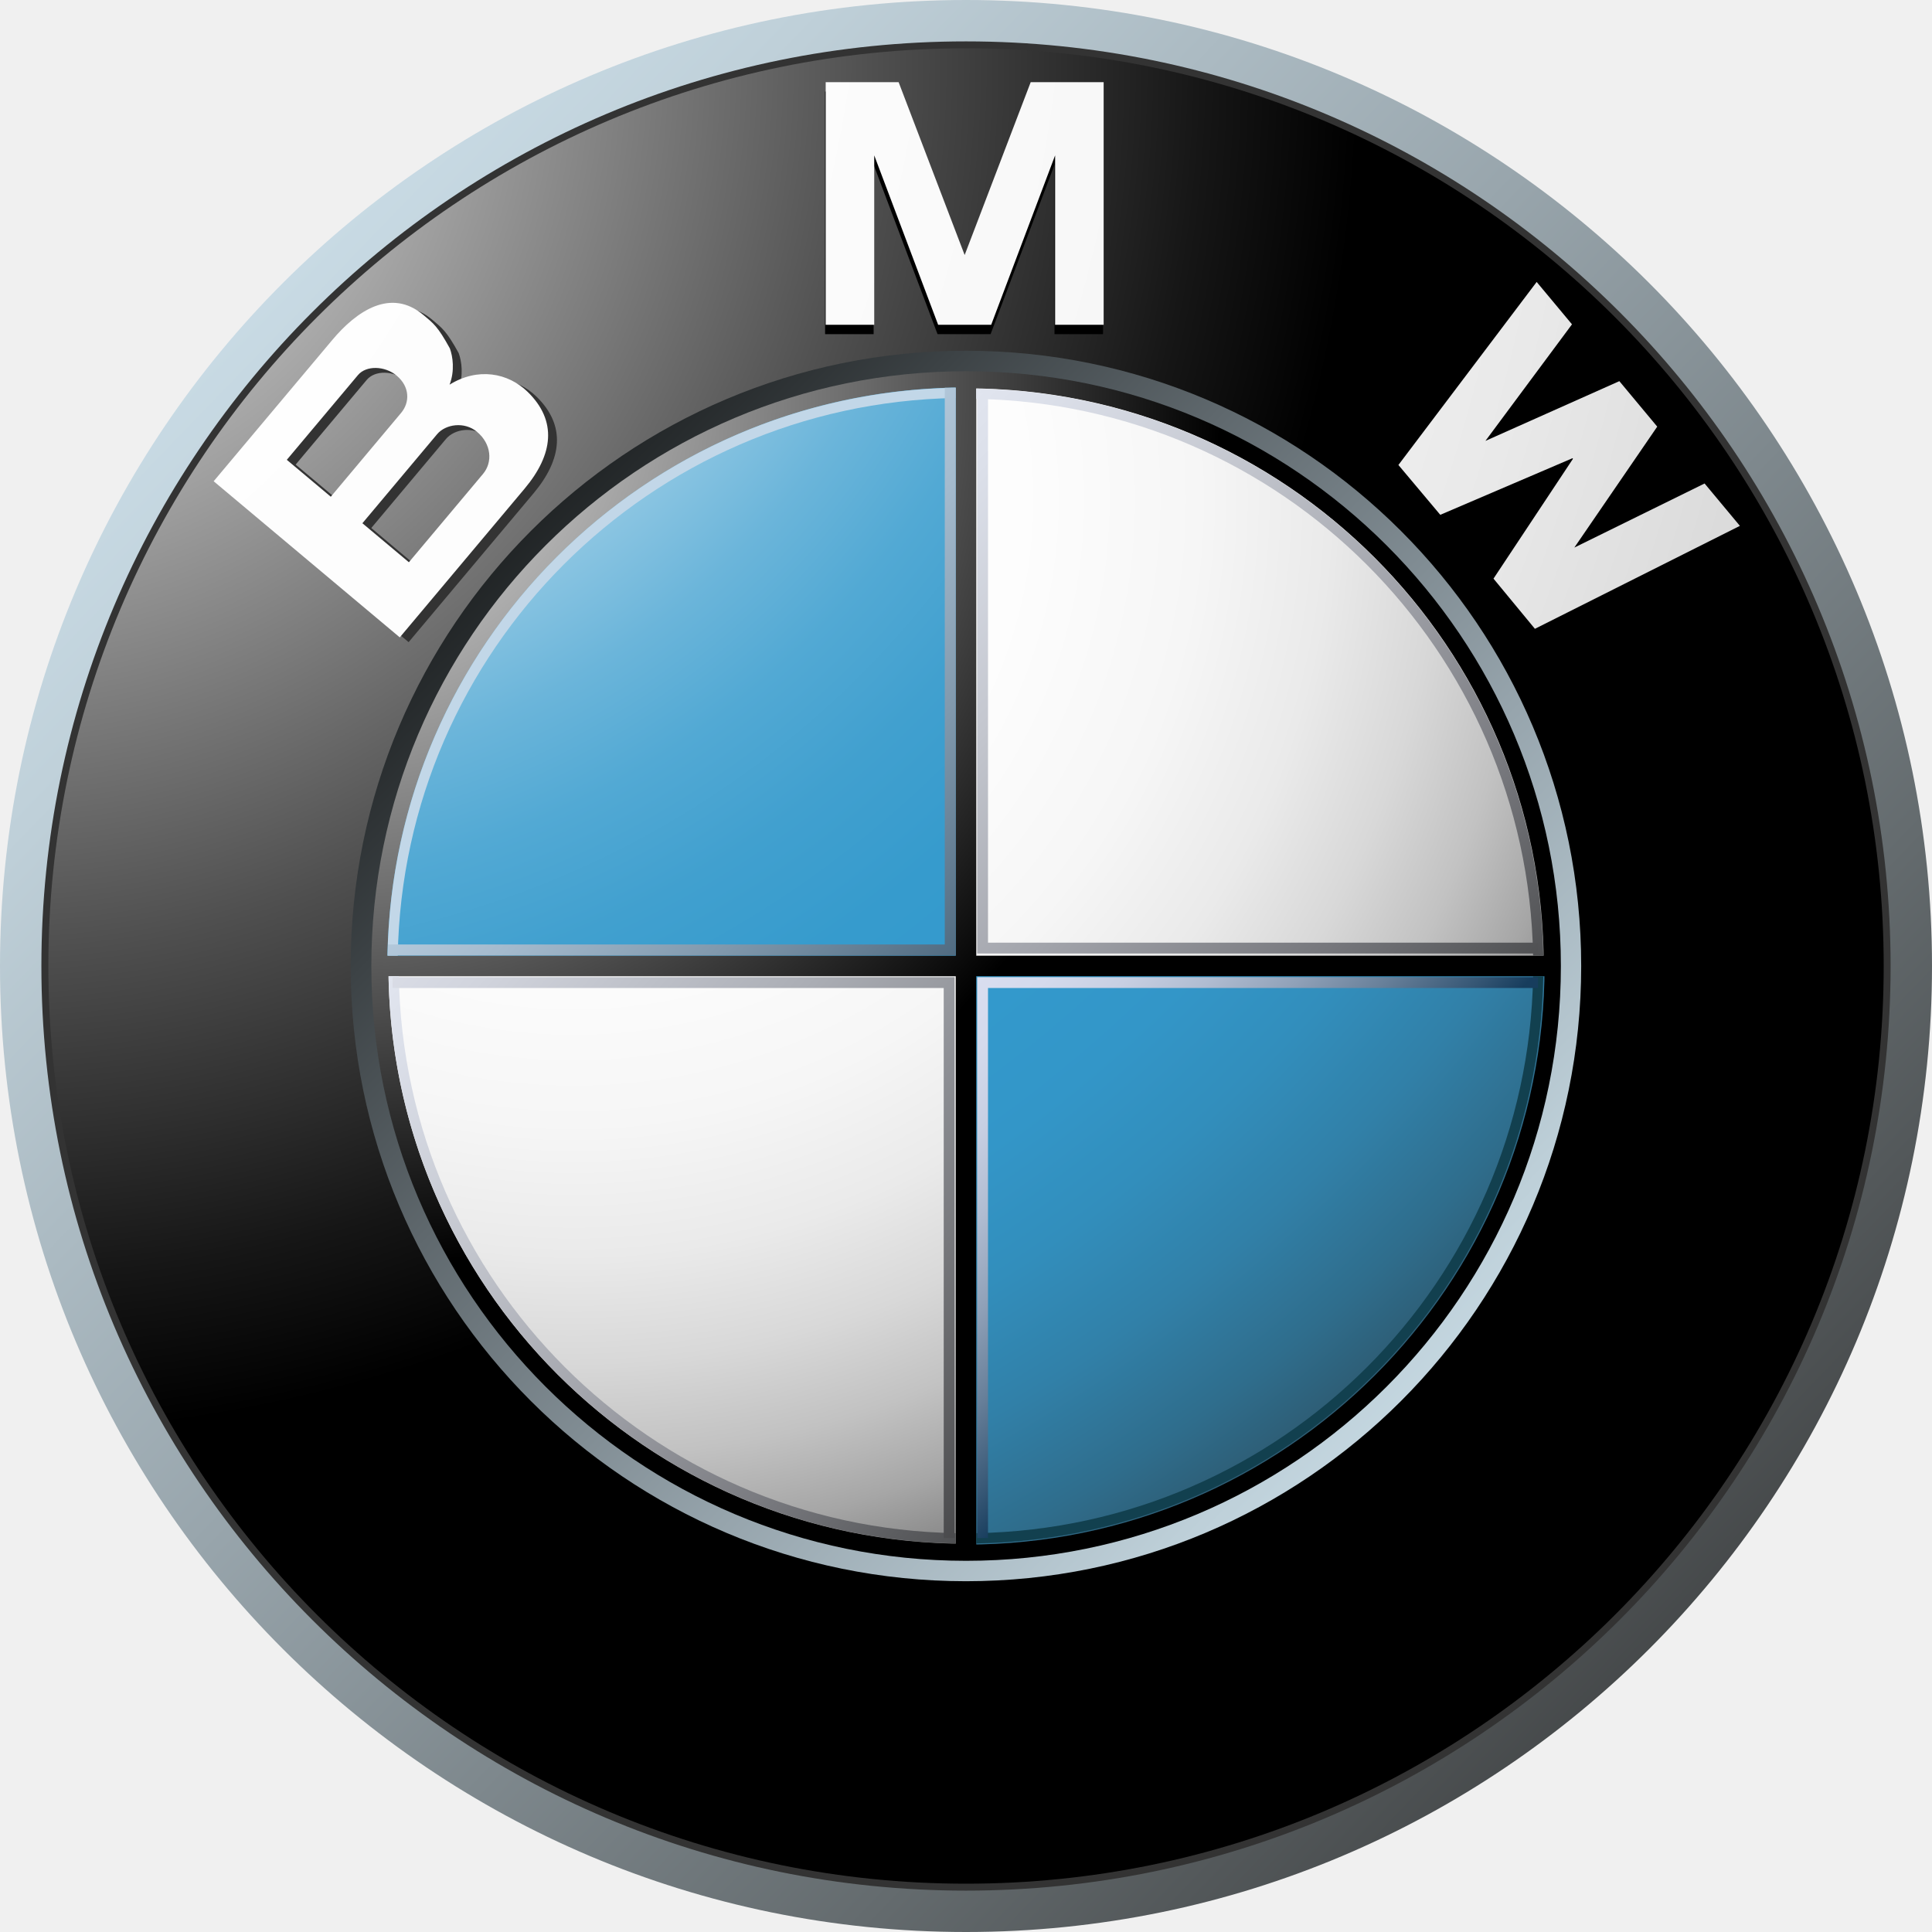
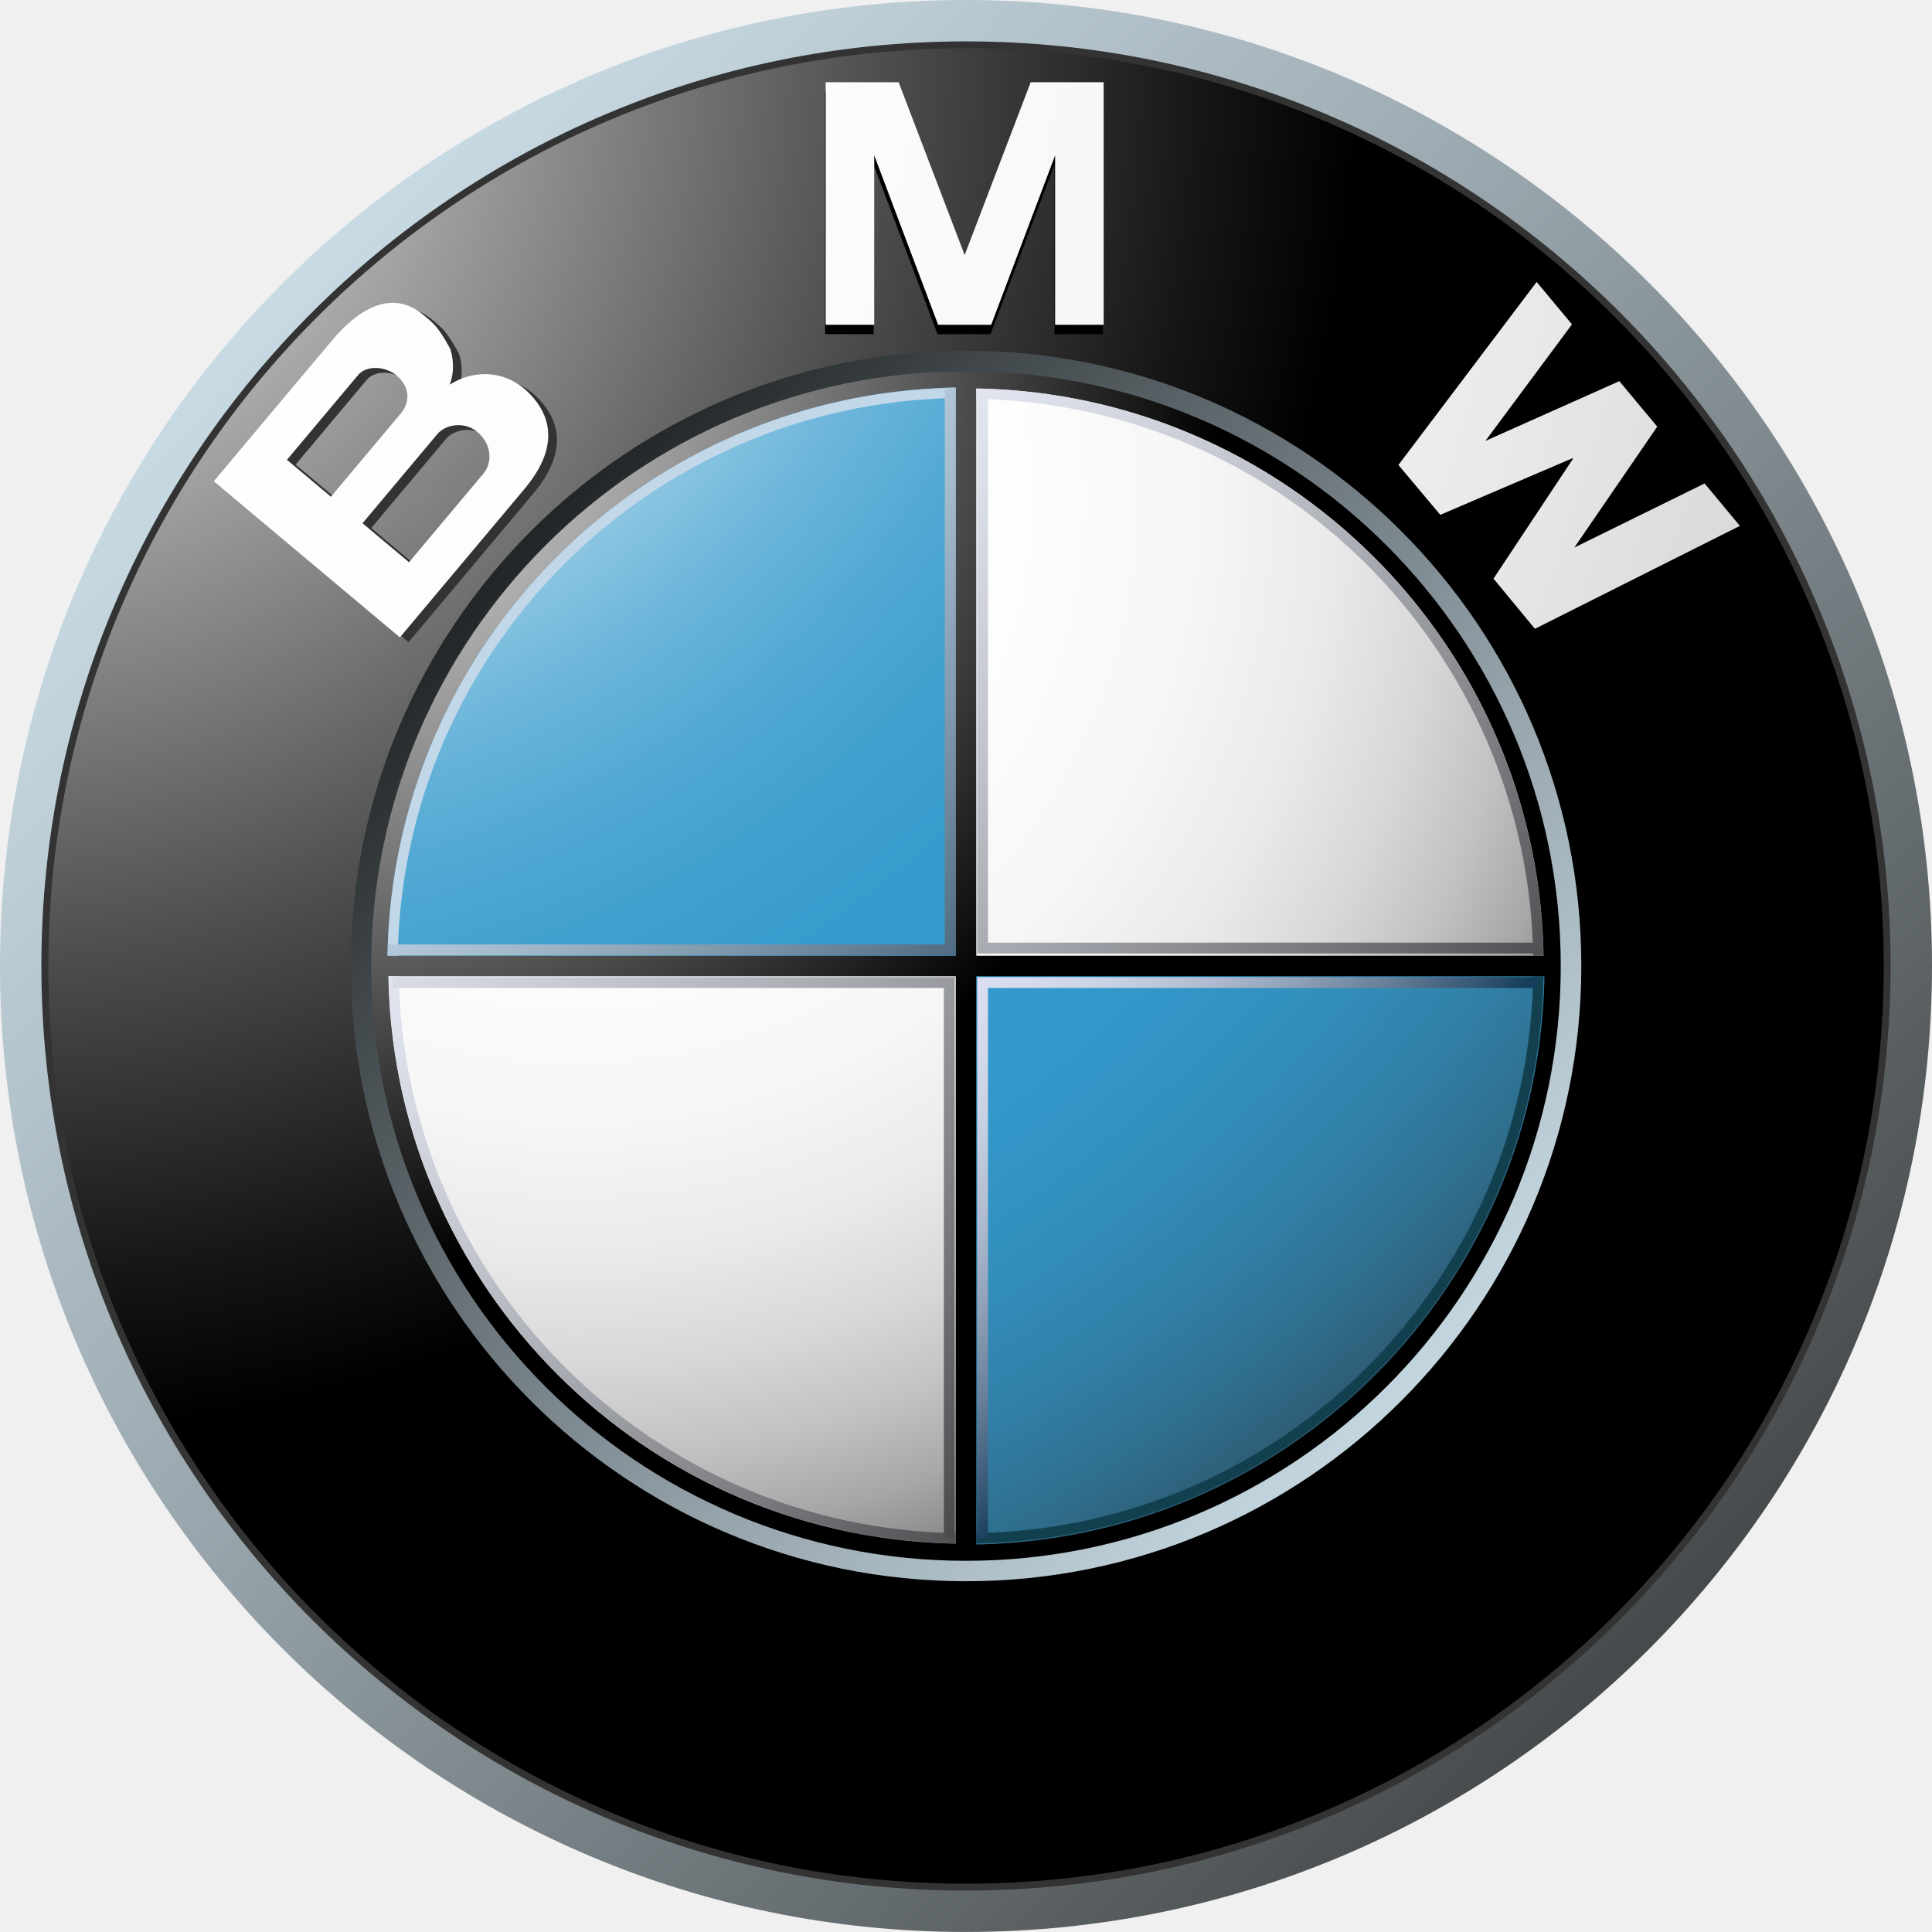
<svg xmlns="http://www.w3.org/2000/svg" width="64" height="64" viewBox="0 0 64 64" fill="none">
-   <g clip-path="url(#clip0_10708_10332)">
-     <path d="M32 0C14.328 0 0 14.326 0 32C0 49.673 14.328 64 32 64C49.674 64 64 49.673 64 32C64 14.326 49.674 0 32 0ZM32 62.4C15.21 62.4 1.601 48.79 1.601 32C1.601 15.211 15.21 1.6 32 1.6C48.79 1.6 62.4 15.211 62.4 32C62.4 48.79 48.79 62.4 32 62.4Z" fill="url(#paint0_linear_10708_10332)" />
-     <path d="M62.628 32C62.628 48.915 48.913 62.629 31.999 62.629C15.084 62.629 1.371 48.915 1.371 32C1.371 15.084 15.084 1.371 31.999 1.371C48.913 1.371 62.628 15.084 62.628 32Z" fill="#333333" />
-     <path d="M62.4 32C62.4 48.79 48.79 62.4 32 62.4C15.21 62.4 1.602 48.79 1.602 32C1.602 15.211 15.21 1.6 32 1.6C48.79 1.6 62.4 15.211 62.4 32Z" fill="url(#paint1_radial_10708_10332)" />
-     <path d="M52.379 32C52.379 43.256 43.254 52.38 31.998 52.38C20.742 52.38 11.617 43.256 11.617 32C11.617 20.744 20.742 11.619 31.998 11.619C43.254 11.619 52.379 20.744 52.379 32Z" fill="url(#paint2_linear_10708_10332)" />
-     <path d="M34.932 11.069H36.54V3.033H34.123L31.925 8.787H31.946L29.748 3.033H27.332V11.069H28.94V5.458L31.057 11.069H32.815L34.932 5.458V11.069ZM56.449 16.556L57.62 17.96L50.828 21.37L49.456 19.709L52.089 15.739L52.073 15.72L47.694 17.594L46.306 15.944L50.886 9.88L52.056 11.284L49.189 15.146L53.627 13.166L54.882 14.673L52.134 18.679L56.449 16.556Z" fill="black" />
-     <path d="M17.769 13.136C17.122 12.508 16.123 12.319 15.184 12.901C15.364 12.436 15.291 11.963 15.196 11.7C14.791 10.964 14.649 10.871 14.319 10.591C13.239 9.687 12.104 10.459 11.293 11.426L7.371 16.1L13.536 21.272L17.672 16.345C18.617 15.218 18.762 14.102 17.769 13.136ZM9.794 15.39L12.15 12.583C12.423 12.258 13.04 12.271 13.436 12.604C13.872 12.97 13.873 13.489 13.58 13.838L11.251 16.613L9.794 15.39ZM16.293 15.857L13.837 18.784L12.299 17.491L14.773 14.542C15.053 14.209 15.677 14.112 16.097 14.464C16.571 14.863 16.618 15.469 16.293 15.857Z" fill="#333333" />
-     <path d="M34.952 10.758H36.56V2.722H34.143L31.945 8.475H31.966L29.768 2.722H27.352V10.758H28.96V5.147L31.077 10.758H32.835L34.952 5.147V10.758Z" fill="url(#paint3_radial_10708_10332)" />
-     <path d="M56.467 16.016L57.636 17.42L50.846 20.83L49.474 19.168L52.106 15.199L52.091 15.179L47.711 17.054L46.324 15.403L50.904 9.34L52.074 10.744L49.207 14.605L53.643 12.626L54.898 14.133L52.152 18.139L56.467 16.016Z" fill="url(#paint4_radial_10708_10332)" />
-     <path d="M17.476 12.978C16.83 12.35 15.83 12.161 14.893 12.742C15.071 12.277 14.998 11.804 14.903 11.543C14.498 10.805 14.358 10.713 14.024 10.433C12.945 9.528 11.811 10.301 11.001 11.269L7.078 15.942L13.243 21.114L17.379 16.186C18.323 15.06 18.47 13.944 17.476 12.978ZM9.501 15.232L11.857 12.426C12.129 12.1 12.746 12.113 13.143 12.446C13.579 12.812 13.581 13.331 13.286 13.679L10.958 16.455L9.501 15.232ZM16.001 15.699L13.545 18.625L12.005 17.333L14.48 14.383C14.76 14.05 15.383 13.954 15.803 14.306C16.28 14.705 16.327 15.31 16.001 15.699Z" fill="url(#paint5_radial_10708_10332)" />
-     <path d="M12.301 32.001C12.301 21.119 21.122 12.298 32.003 12.298C42.885 12.298 51.706 21.119 51.706 32.001C51.706 42.883 42.885 51.704 32.003 51.704C21.122 51.704 12.301 42.883 12.301 32.001Z" fill="url(#paint6_radial_10708_10332)" />
-     <path d="M12.867 32.001C12.867 21.433 21.435 12.864 32.003 12.864C42.572 12.864 51.14 21.433 51.14 32.001C51.14 42.57 42.572 51.139 32.003 51.139C21.435 51.139 12.867 42.57 12.867 32.001Z" fill="url(#paint7_radial_10708_10332)" />
-     <path d="M12.832 32H31.998V12.834C21.412 12.834 12.832 21.415 12.832 32Z" fill="url(#paint8_radial_10708_10332)" />
-     <path d="M32 32V51.167C42.586 51.167 51.166 42.584 51.166 32H32Z" fill="url(#paint9_radial_10708_10332)" />
-     <path d="M32.34 12.674H31.661V31.659H12.676V32.339H31.661V51.325H32.34V32.339H51.325V31.659H32.34V12.674Z" fill="url(#paint10_radial_10708_10332)" />
-     <path d="M32.336 13.213C42.446 13.393 50.605 21.551 50.786 31.661H51.124C50.943 21.364 42.634 13.053 32.336 12.873V13.213H32.336Z" fill="url(#paint11_linear_10708_10332)" />
-     <path d="M13.176 31.657C13.355 21.534 21.526 13.364 31.649 13.184V12.844C21.337 13.024 13.017 21.346 12.836 31.657H13.176V31.657Z" fill="#C2D7E8" />
-     <path d="M31.659 50.788C21.549 50.609 13.391 42.45 13.211 32.34H12.871C13.052 42.638 21.362 50.949 31.659 51.129V50.788H31.659Z" fill="url(#paint12_linear_10708_10332)" />
-     <path d="M50.786 32.34C50.605 42.45 42.446 50.609 32.336 50.788V51.129C42.634 50.949 50.944 42.638 51.124 32.34H50.786Z" fill="#12404F" />
-     <path d="M12.855 31.287V31.651H31.661V12.844H31.297V31.287H12.855Z" fill="url(#paint13_linear_10708_10332)" />
-     <path d="M13.004 32.729V32.37H31.622V50.95H31.262V32.729H13.004Z" fill="url(#paint14_linear_10708_10332)" />
-     <path d="M50.95 32.729V32.37H32.371V50.95H32.729V32.729H50.95Z" fill="url(#paint15_linear_10708_10332)" />
-     <path d="M50.95 31.227V31.586H32.371V13.006H32.729V31.227H50.95Z" fill="url(#paint16_linear_10708_10332)" />
+   <g clip-path="url(#clip0_11140_10671)">
+     <g clip-path="url(#clip1_11140_10671)">
+       <path d="M32 0C14.328 0 0 14.326 0 31.999C0 49.672 14.328 63.999 32 63.999C49.674 63.999 64 49.672 64 31.999C64 14.326 49.674 0 32 0ZM32 62.398C15.21 62.398 1.601 48.789 1.601 31.999C1.601 15.21 15.21 1.6 32 1.6C48.79 1.6 62.4 15.21 62.4 31.999C62.4 48.788 48.79 62.398 32 62.398Z" fill="url(#paint0_linear_11140_10671)" />
+       <path d="M62.628 31.999C62.628 48.914 48.913 62.628 31.999 62.628C15.084 62.628 1.371 48.914 1.371 31.999C1.371 15.084 15.084 1.371 31.999 1.371C48.913 1.371 62.628 15.084 62.628 31.999Z" fill="#333333" />
+       <path d="M62.4 31.999C62.4 48.789 48.79 62.399 32 62.399C15.21 62.399 1.602 48.789 1.602 31.999C1.602 15.21 15.21 1.6 32 1.6C48.79 1.6 62.4 15.21 62.4 31.999Z" fill="url(#paint1_radial_11140_10671)" />
+       <path d="M52.383 32C52.383 43.255 43.258 52.38 32.002 52.38C20.746 52.38 11.621 43.255 11.621 32C11.621 20.744 20.746 11.619 32.002 11.619C43.258 11.619 52.383 20.744 52.383 32Z" fill="url(#paint2_linear_11140_10671)" />
+       <path d="M32.815 11.069L34.932 5.458V11.069H36.54V3.033H34.123L31.925 8.787H31.946L29.748 3.033H27.332V11.069H28.94V5.458L31.057 11.069H32.815ZM54.882 14.673L52.134 18.678L56.449 16.556L57.62 17.96L50.828 21.37L49.456 19.708L52.089 15.739L52.073 15.72L47.694 17.594L46.306 15.944L50.886 9.88L52.056 11.284L49.189 15.145L53.626 13.166L54.882 14.673Z" fill="black" />
+       <path d="M17.769 13.136C17.122 12.508 16.123 12.319 15.184 12.9C15.364 12.436 15.291 11.963 15.196 11.7C14.791 10.964 14.649 10.871 14.319 10.591C13.239 9.687 12.104 10.459 11.293 11.426L7.371 16.1L13.536 21.272L17.671 16.344C18.617 15.218 18.762 14.102 17.769 13.136ZM9.794 15.39L12.149 12.583C12.423 12.258 13.04 12.271 13.436 12.604C13.872 12.97 13.873 13.488 13.58 13.838L11.251 16.613L9.794 15.39ZM16.293 15.857L13.837 18.783L12.299 17.491L14.773 14.542C15.053 14.209 15.677 14.111 16.097 14.464C16.571 14.863 16.618 15.469 16.293 15.857Z" fill="#333333" />
+       <path d="M32.835 10.759L34.952 5.148V10.759H36.56V2.723H34.143L31.945 8.476H31.966L29.768 2.723H27.352V10.759H28.96V5.148L31.077 10.759H32.835Z" fill="url(#paint3_radial_11140_10671)" />
+       <path d="M54.898 14.133L52.152 18.138L56.467 16.015L57.636 17.42L50.846 20.83L49.474 19.168L52.106 15.199L52.091 15.179L47.711 17.054L46.324 15.403L50.903 9.34L52.074 10.744L49.207 14.605L53.643 12.626L54.898 14.133Z" fill="url(#paint4_radial_11140_10671)" />
+       <path d="M17.48 12.978C16.834 12.35 15.834 12.161 14.897 12.742C15.075 12.277 15.002 11.804 14.908 11.543C14.502 10.805 14.362 10.713 14.028 10.433C12.949 9.528 11.815 10.301 11.005 11.269L7.082 15.942L13.247 21.114L17.383 16.186C18.327 15.059 18.474 13.944 17.48 12.978ZM9.505 15.232L11.861 12.425C12.133 12.1 12.75 12.113 13.147 12.446C13.583 12.812 13.585 13.331 13.29 13.679L10.962 16.455L9.505 15.232ZM16.005 15.699L13.549 18.625L12.009 17.333L14.484 14.383C14.764 14.05 15.387 13.953 15.807 14.306C16.284 14.705 16.331 15.31 16.005 15.699Z" fill="url(#paint5_radial_11140_10671)" />
+       <path d="M12.297 32.002C12.297 21.12 21.118 12.299 31.999 12.299C42.882 12.299 51.702 21.12 51.702 32.002C51.702 42.883 42.882 51.704 31.999 51.704C21.118 51.704 12.297 42.883 12.297 32.002Z" fill="url(#paint6_radial_11140_10671)" />
+       <path d="M12.863 32.002C12.863 21.433 21.431 12.865 31.999 12.865C42.568 12.865 51.136 21.433 51.136 32.002C51.136 42.571 42.568 51.139 31.999 51.139C21.431 51.139 12.863 42.571 12.863 32.002Z" fill="url(#paint7_radial_11140_10671)" />
+       <path d="M12.832 32H31.998V12.834C21.412 12.834 12.832 21.414 12.832 32Z" fill="url(#paint8_radial_11140_10671)" />
+       <path d="M32 32V51.166C42.586 51.166 51.166 42.584 51.166 32H32Z" fill="url(#paint9_radial_11140_10671)" />
+       <path d="M51.325 31.661H32.34V12.676H31.661V31.661H12.676V32.34H31.661V51.326H32.34V32.34H51.325V31.661Z" fill="url(#paint10_radial_11140_10671)" />
+       <path d="M32.34 13.213C42.45 13.393 50.609 21.551 50.79 31.661H51.128C50.947 21.364 42.638 13.053 32.34 12.873L32.34 13.213Z" fill="url(#paint11_linear_11140_10671)" />
+       <path d="M13.176 31.657C13.355 21.534 21.526 13.364 31.649 13.184V12.844C21.337 13.024 13.017 21.346 12.836 31.657L13.176 31.657Z" fill="#C2D7E8" />
+       <path d="M31.659 50.788C21.549 50.608 13.391 42.45 13.211 32.34H12.871C13.052 42.638 21.361 50.949 31.659 51.128L31.659 50.788Z" fill="url(#paint12_linear_11140_10671)" />
+       <path d="M50.79 32.34C50.609 42.45 42.45 50.608 32.34 50.788V51.128C42.638 50.949 50.948 42.638 51.128 32.34H50.79Z" fill="#12404F" />
+       <path d="M31.297 12.844V31.286H12.855V31.65H31.661V12.844H31.297Z" fill="url(#paint13_linear_11140_10671)" />
+       <path d="M31.266 50.949V32.728H13.008V32.369H31.625V50.949H31.266Z" fill="url(#paint14_linear_11140_10671)" />
+       <path d="M32.729 50.949V32.728H50.95V32.369H32.371V50.949H32.729Z" fill="url(#paint15_linear_11140_10671)" />
+       <path d="M32.729 13.006V31.226H50.95V31.585H32.371V13.006H32.729Z" fill="url(#paint16_linear_11140_10671)" />
+     </g>
  </g>
  <defs>
-     <linearGradient id="paint0_linear_10708_10332" x1="-4.684" y1="-3.45" x2="63.214" y2="62.161" gradientUnits="userSpaceOnUse">
+     <linearGradient id="paint0_linear_11140_10671" x1="-4.684" y1="-3.45" x2="63.213" y2="62.161" gradientUnits="userSpaceOnUse">
      <stop stop-color="#DFF4FF" />
      <stop offset="0.098" stop-color="#D6EAF5" />
      <stop offset="0.268" stop-color="#BFD0D9" />
      <stop offset="0.488" stop-color="#98A5AC" />
      <stop offset="0.747" stop-color="#646B6E" />
      <stop offset="1" stop-color="#2B2B2B" />
    </linearGradient>
-     <radialGradient id="paint1_radial_10708_10332" cx="0" cy="0" r="1" gradientUnits="userSpaceOnUse" gradientTransform="translate(-0.39865 2.11643) scale(45.4633 45.4642)">
+     <radialGradient id="paint1_radial_11140_10671" cx="0" cy="0" r="1" gradientUnits="userSpaceOnUse" gradientTransform="translate(-0.398648 2.11655) scale(45.4632 45.4632)">
      <stop stop-color="white" />
      <stop offset="0.306" stop-color="#A8A8A8" />
      <stop offset="0.646" stop-color="#4F4F4F" />
      <stop offset="0.885" stop-color="#161616" />
      <stop offset="1" />
    </radialGradient>
-     <linearGradient id="paint2_linear_10708_10332" x1="55.362" y1="54.578" x2="12.118" y2="12.791" gradientUnits="userSpaceOnUse">
+     <linearGradient id="paint2_linear_11140_10671" x1="55.366" y1="54.577" x2="12.123" y2="12.79" gradientUnits="userSpaceOnUse">
      <stop stop-color="#DFF4FF" />
      <stop offset="0.086" stop-color="#D6EAF5" />
      <stop offset="0.233" stop-color="#BED0D9" />
      <stop offset="0.424" stop-color="#96A4AC" />
      <stop offset="0.652" stop-color="#5F686D" />
      <stop offset="0.907" stop-color="#1A1D1E" />
      <stop offset="1" />
    </linearGradient>
-     <radialGradient id="paint3_radial_10708_10332" cx="0" cy="0" r="1" gradientUnits="userSpaceOnUse" gradientTransform="translate(-8.56277 -2.51318) scale(109.242 109.244)">
+     <radialGradient id="paint3_radial_11140_10671" cx="0" cy="0" r="1" gradientUnits="userSpaceOnUse" gradientTransform="translate(-8.56274 -2.51191) scale(109.241 109.241)">
      <stop stop-color="white" />
      <stop offset="0.31" stop-color="#FDFDFD" />
      <stop offset="0.451" stop-color="#F6F6F6" />
      <stop offset="0.557" stop-color="#E9E9E9" />
      <stop offset="0.646" stop-color="#D7D7D7" />
      <stop offset="0.724" stop-color="#BFBFBF" />
      <stop offset="0.794" stop-color="#A2A2A2" />
      <stop offset="0.859" stop-color="#808080" />
      <stop offset="0.92" stop-color="#575757" />
      <stop offset="0.975" stop-color="#2B2B2B" />
      <stop offset="1" stop-color="#141414" />
    </radialGradient>
-     <radialGradient id="paint4_radial_10708_10332" cx="0" cy="0" r="1" gradientUnits="userSpaceOnUse" gradientTransform="translate(-8.56967 -2.5133) scale(109.251 109.253)">
+     <radialGradient id="paint4_radial_11140_10671" cx="0" cy="0" r="1" gradientUnits="userSpaceOnUse" gradientTransform="translate(-8.56966 -2.51286) scale(109.251 109.251)">
      <stop stop-color="white" />
      <stop offset="0.31" stop-color="#FDFDFD" />
      <stop offset="0.451" stop-color="#F6F6F6" />
      <stop offset="0.557" stop-color="#E9E9E9" />
      <stop offset="0.646" stop-color="#D7D7D7" />
      <stop offset="0.724" stop-color="#BFBFBF" />
      <stop offset="0.794" stop-color="#A2A2A2" />
      <stop offset="0.859" stop-color="#808080" />
      <stop offset="0.92" stop-color="#575757" />
      <stop offset="0.975" stop-color="#2B2B2B" />
      <stop offset="1" stop-color="#141414" />
    </radialGradient>
-     <radialGradient id="paint5_radial_10708_10332" cx="0" cy="0" r="1" gradientUnits="userSpaceOnUse" gradientTransform="translate(-8.57822 -2.5456) scale(109.335 109.337)">
+     <radialGradient id="paint5_radial_11140_10671" cx="0" cy="0" r="1" gradientUnits="userSpaceOnUse" gradientTransform="translate(-8.57429 -2.54513) scale(109.334 109.334)">
      <stop stop-color="white" />
      <stop offset="0.31" stop-color="#FDFDFD" />
      <stop offset="0.451" stop-color="#F6F6F6" />
      <stop offset="0.557" stop-color="#E9E9E9" />
      <stop offset="0.646" stop-color="#D7D7D7" />
      <stop offset="0.724" stop-color="#BFBFBF" />
      <stop offset="0.794" stop-color="#A2A2A2" />
      <stop offset="0.859" stop-color="#808080" />
      <stop offset="0.92" stop-color="#575757" />
      <stop offset="0.975" stop-color="#2B2B2B" />
      <stop offset="1" stop-color="#141414" />
    </radialGradient>
-     <radialGradient id="paint6_radial_10708_10332" cx="0" cy="0" r="1" gradientUnits="userSpaceOnUse" gradientTransform="translate(11.0043 12.6328) scale(29.4658 29.4664)">
+     <radialGradient id="paint6_radial_11140_10671" cx="0" cy="0" r="1" gradientUnits="userSpaceOnUse" gradientTransform="translate(11.0004 12.6338) scale(29.4657 29.4657)">
      <stop stop-color="#E6E6E6" />
      <stop offset="0.104" stop-color="#D6D6D6" />
      <stop offset="0.307" stop-color="#ADADAD" />
      <stop offset="0.588" stop-color="#6C6C6C" />
      <stop offset="0.933" stop-color="#121212" />
      <stop offset="1" />
    </radialGradient>
-     <radialGradient id="paint7_radial_10708_10332" cx="0" cy="0" r="1" gradientUnits="userSpaceOnUse" gradientTransform="translate(19.0636 16.5961) scale(42.8517 42.8526)">
+     <radialGradient id="paint7_radial_11140_10671" cx="0" cy="0" r="1" gradientUnits="userSpaceOnUse" gradientTransform="translate(19.0596 16.597) scale(42.8516 42.8517)">
      <stop stop-color="white" />
      <stop offset="0.344" stop-color="#FDFDFD" />
      <stop offset="0.481" stop-color="#F6F6F6" />
      <stop offset="0.582" stop-color="#EAEAEA" />
      <stop offset="0.665" stop-color="#D8D8D8" />
      <stop offset="0.737" stop-color="#C2C2C2" />
      <stop offset="0.802" stop-color="#A6A6A6" />
      <stop offset="0.86" stop-color="#848484" />
      <stop offset="0.913" stop-color="#5F5F5F" />
      <stop offset="0.949" stop-color="#404040" />
      <stop offset="0.957" stop-color="#404040" />
      <stop offset="1" />
    </radialGradient>
-     <radialGradient id="paint8_radial_10708_10332" cx="0" cy="0" r="1" gradientUnits="userSpaceOnUse" gradientTransform="translate(6.47659 0.351066) scale(75.8908 75.8924)">
+     <radialGradient id="paint8_radial_11140_10671" cx="0" cy="0" r="1" gradientUnits="userSpaceOnUse" gradientTransform="translate(6.47659 0.351459) scale(75.8908)">
      <stop offset="0.169" stop-color="white" />
      <stop offset="0.196" stop-color="#E0EFF7" />
      <stop offset="0.241" stop-color="#B2D9EC" />
      <stop offset="0.287" stop-color="#8BC5E2" />
      <stop offset="0.335" stop-color="#6BB5DA" />
      <stop offset="0.384" stop-color="#52A9D4" />
      <stop offset="0.436" stop-color="#41A0CF" />
      <stop offset="0.491" stop-color="#369BCD" />
      <stop offset="0.556" stop-color="#3399CC" />
      <stop offset="0.606" stop-color="#3396C8" />
      <stop offset="0.655" stop-color="#328EBC" />
      <stop offset="0.705" stop-color="#3180A8" />
      <stop offset="0.754" stop-color="#2F6D8C" />
      <stop offset="0.803" stop-color="#2D5468" />
      <stop offset="0.851" stop-color="#2A373D" />
      <stop offset="0.871" stop-color="#292929" />
    </radialGradient>
-     <radialGradient id="paint9_radial_10708_10332" cx="0" cy="0" r="1" gradientUnits="userSpaceOnUse" gradientTransform="translate(6.47859 0.350214) scale(75.8894 75.891)">
+     <radialGradient id="paint9_radial_11140_10671" cx="0" cy="0" r="1" gradientUnits="userSpaceOnUse" gradientTransform="translate(6.47861 0.350959) scale(75.8893 75.8893)">
      <stop offset="0.169" stop-color="white" />
      <stop offset="0.196" stop-color="#E0EFF7" />
      <stop offset="0.241" stop-color="#B2D9EC" />
      <stop offset="0.287" stop-color="#8BC5E2" />
      <stop offset="0.335" stop-color="#6BB5DA" />
      <stop offset="0.384" stop-color="#52A9D4" />
      <stop offset="0.436" stop-color="#41A0CF" />
      <stop offset="0.491" stop-color="#369BCD" />
      <stop offset="0.556" stop-color="#3399CC" />
      <stop offset="0.606" stop-color="#3396C8" />
      <stop offset="0.655" stop-color="#328EBC" />
      <stop offset="0.705" stop-color="#3180A8" />
      <stop offset="0.754" stop-color="#2F6D8C" />
      <stop offset="0.803" stop-color="#2D5468" />
      <stop offset="0.851" stop-color="#2A373D" />
      <stop offset="0.871" stop-color="#292929" />
    </radialGradient>
-     <radialGradient id="paint10_radial_10708_10332" cx="0" cy="0" r="1" gradientUnits="userSpaceOnUse" gradientTransform="translate(11.4042 13.0024) scale(28.901 28.9016)">
+     <radialGradient id="paint10_radial_11140_10671" cx="0" cy="0" r="1" gradientUnits="userSpaceOnUse" gradientTransform="translate(11.4042 13.0043) scale(28.901)">
      <stop stop-color="#E6E6E6" />
      <stop offset="0.104" stop-color="#D6D6D6" />
      <stop offset="0.307" stop-color="#ADADAD" />
      <stop offset="0.588" stop-color="#6C6C6C" />
      <stop offset="0.933" stop-color="#121212" />
      <stop offset="1" />
    </radialGradient>
-     <linearGradient id="paint11_linear_10708_10332" x1="28.207" y1="5.788" x2="56.391" y2="33.023" gradientUnits="userSpaceOnUse">
+     <linearGradient id="paint11_linear_11140_10671" x1="28.21" y1="5.788" x2="56.395" y2="33.023" gradientUnits="userSpaceOnUse">
      <stop stop-color="#F0F4FF" />
      <stop offset="0.109" stop-color="#EBEFF9" />
      <stop offset="0.247" stop-color="#DCE0EA" />
      <stop offset="0.403" stop-color="#C4C7CF" />
      <stop offset="0.57" stop-color="#A2A4AB" />
      <stop offset="0.747" stop-color="#76777C" />
      <stop offset="0.929" stop-color="#414243" />
      <stop offset="1" stop-color="#2B2B2B" />
    </linearGradient>
-     <linearGradient id="paint12_linear_10708_10332" x1="5.333" y1="28.782" x2="33.518" y2="56.017" gradientUnits="userSpaceOnUse">
+     <linearGradient id="paint12_linear_11140_10671" x1="5.333" y1="28.782" x2="33.518" y2="56.018" gradientUnits="userSpaceOnUse">
      <stop stop-color="#F0F4FF" />
      <stop offset="0.109" stop-color="#EBEFF9" />
      <stop offset="0.247" stop-color="#DCE0EA" />
      <stop offset="0.403" stop-color="#C4C7CF" />
      <stop offset="0.57" stop-color="#A2A4AB" />
      <stop offset="0.747" stop-color="#76777C" />
      <stop offset="0.929" stop-color="#414243" />
      <stop offset="1" stop-color="#2B2B2B" />
    </linearGradient>
-     <linearGradient id="paint13_linear_10708_10332" x1="18.97" y1="19.07" x2="33.585" y2="33.192" gradientUnits="userSpaceOnUse">
+     <linearGradient id="paint13_linear_11140_10671" x1="18.97" y1="19.069" x2="33.584" y2="33.192" gradientUnits="userSpaceOnUse">
      <stop stop-color="#C2D7E8" />
      <stop offset="0.134" stop-color="#BACFE1" />
      <stop offset="0.343" stop-color="#A4BACD" />
      <stop offset="0.6" stop-color="#8098AC" />
      <stop offset="0.894" stop-color="#4E697F" />
      <stop offset="1" stop-color="#3A566D" />
    </linearGradient>
-     <linearGradient id="paint14_linear_10708_10332" x1="11.646" y1="22.531" x2="39.548" y2="49.492" gradientUnits="userSpaceOnUse">
+     <linearGradient id="paint14_linear_11140_10671" x1="11.65" y1="22.53" x2="39.551" y2="49.492" gradientUnits="userSpaceOnUse">
      <stop stop-color="#F0F4FF" />
      <stop offset="0.097" stop-color="#E8EBF6" />
      <stop offset="0.257" stop-color="#D1D4DD" />
      <stop offset="0.459" stop-color="#ABAEB5" />
      <stop offset="0.695" stop-color="#78797D" />
      <stop offset="0.958" stop-color="#363637" />
      <stop offset="1" stop-color="#2B2B2B" />
    </linearGradient>
-     <linearGradient id="paint15_linear_10708_10332" x1="32.215" y1="32.532" x2="42.002" y2="41.99" gradientUnits="userSpaceOnUse">
+     <linearGradient id="paint15_linear_11140_10671" x1="32.215" y1="32.531" x2="42.001" y2="41.989" gradientUnits="userSpaceOnUse">
      <stop stop-color="#D9DEF0" />
      <stop offset="0.123" stop-color="#D4DAEC" />
      <stop offset="0.263" stop-color="#C7CFE2" />
      <stop offset="0.411" stop-color="#B0BCD1" />
      <stop offset="0.566" stop-color="#90A1B8" />
      <stop offset="0.725" stop-color="#677F99" />
      <stop offset="0.885" stop-color="#355674" />
      <stop offset="0.972" stop-color="#173D5D" />
    </linearGradient>
-     <linearGradient id="paint16_linear_10708_10332" x1="22.203" y1="12.296" x2="50.074" y2="39.229" gradientUnits="userSpaceOnUse">
+     <linearGradient id="paint16_linear_11140_10671" x1="22.203" y1="12.297" x2="50.074" y2="39.229" gradientUnits="userSpaceOnUse">
      <stop stop-color="#F0F4FF" />
      <stop offset="0.109" stop-color="#EBEFF9" />
      <stop offset="0.247" stop-color="#DCE0EA" />
      <stop offset="0.403" stop-color="#C4C7CF" />
      <stop offset="0.57" stop-color="#A2A4AB" />
      <stop offset="0.747" stop-color="#76777C" />
      <stop offset="0.929" stop-color="#414243" />
      <stop offset="1" stop-color="#2B2B2B" />
    </linearGradient>
-     <clipPath id="clip0_10708_10332">
+     <clipPath id="clip0_11140_10671">
+       <rect width="64" height="64" fill="white" />
+     </clipPath>
+     <clipPath id="clip1_11140_10671">
      <rect width="64" height="64" fill="white" />
    </clipPath>
  </defs>
</svg>
